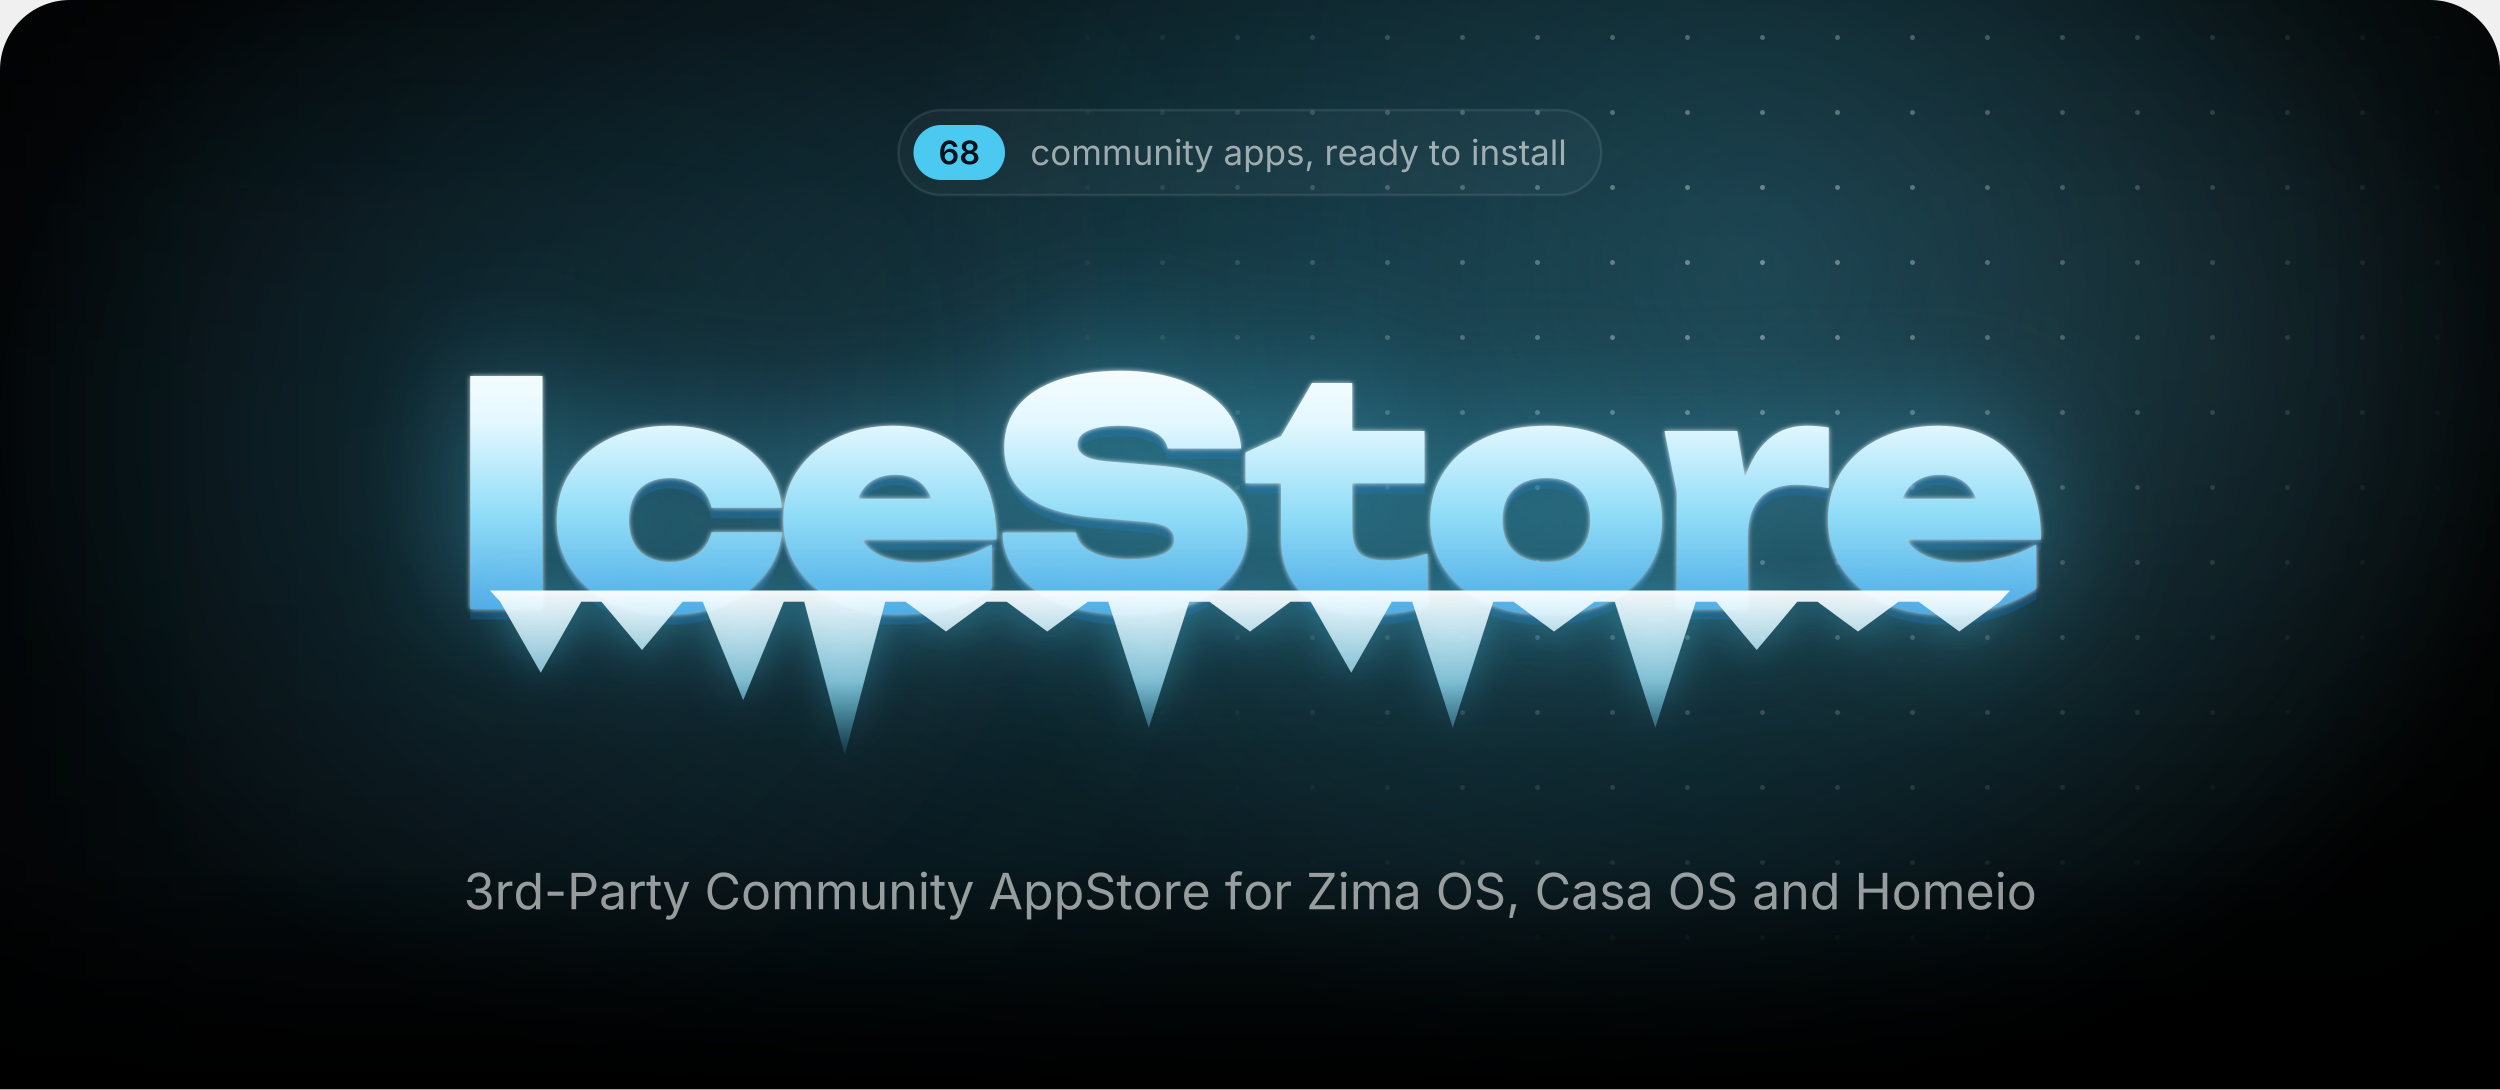
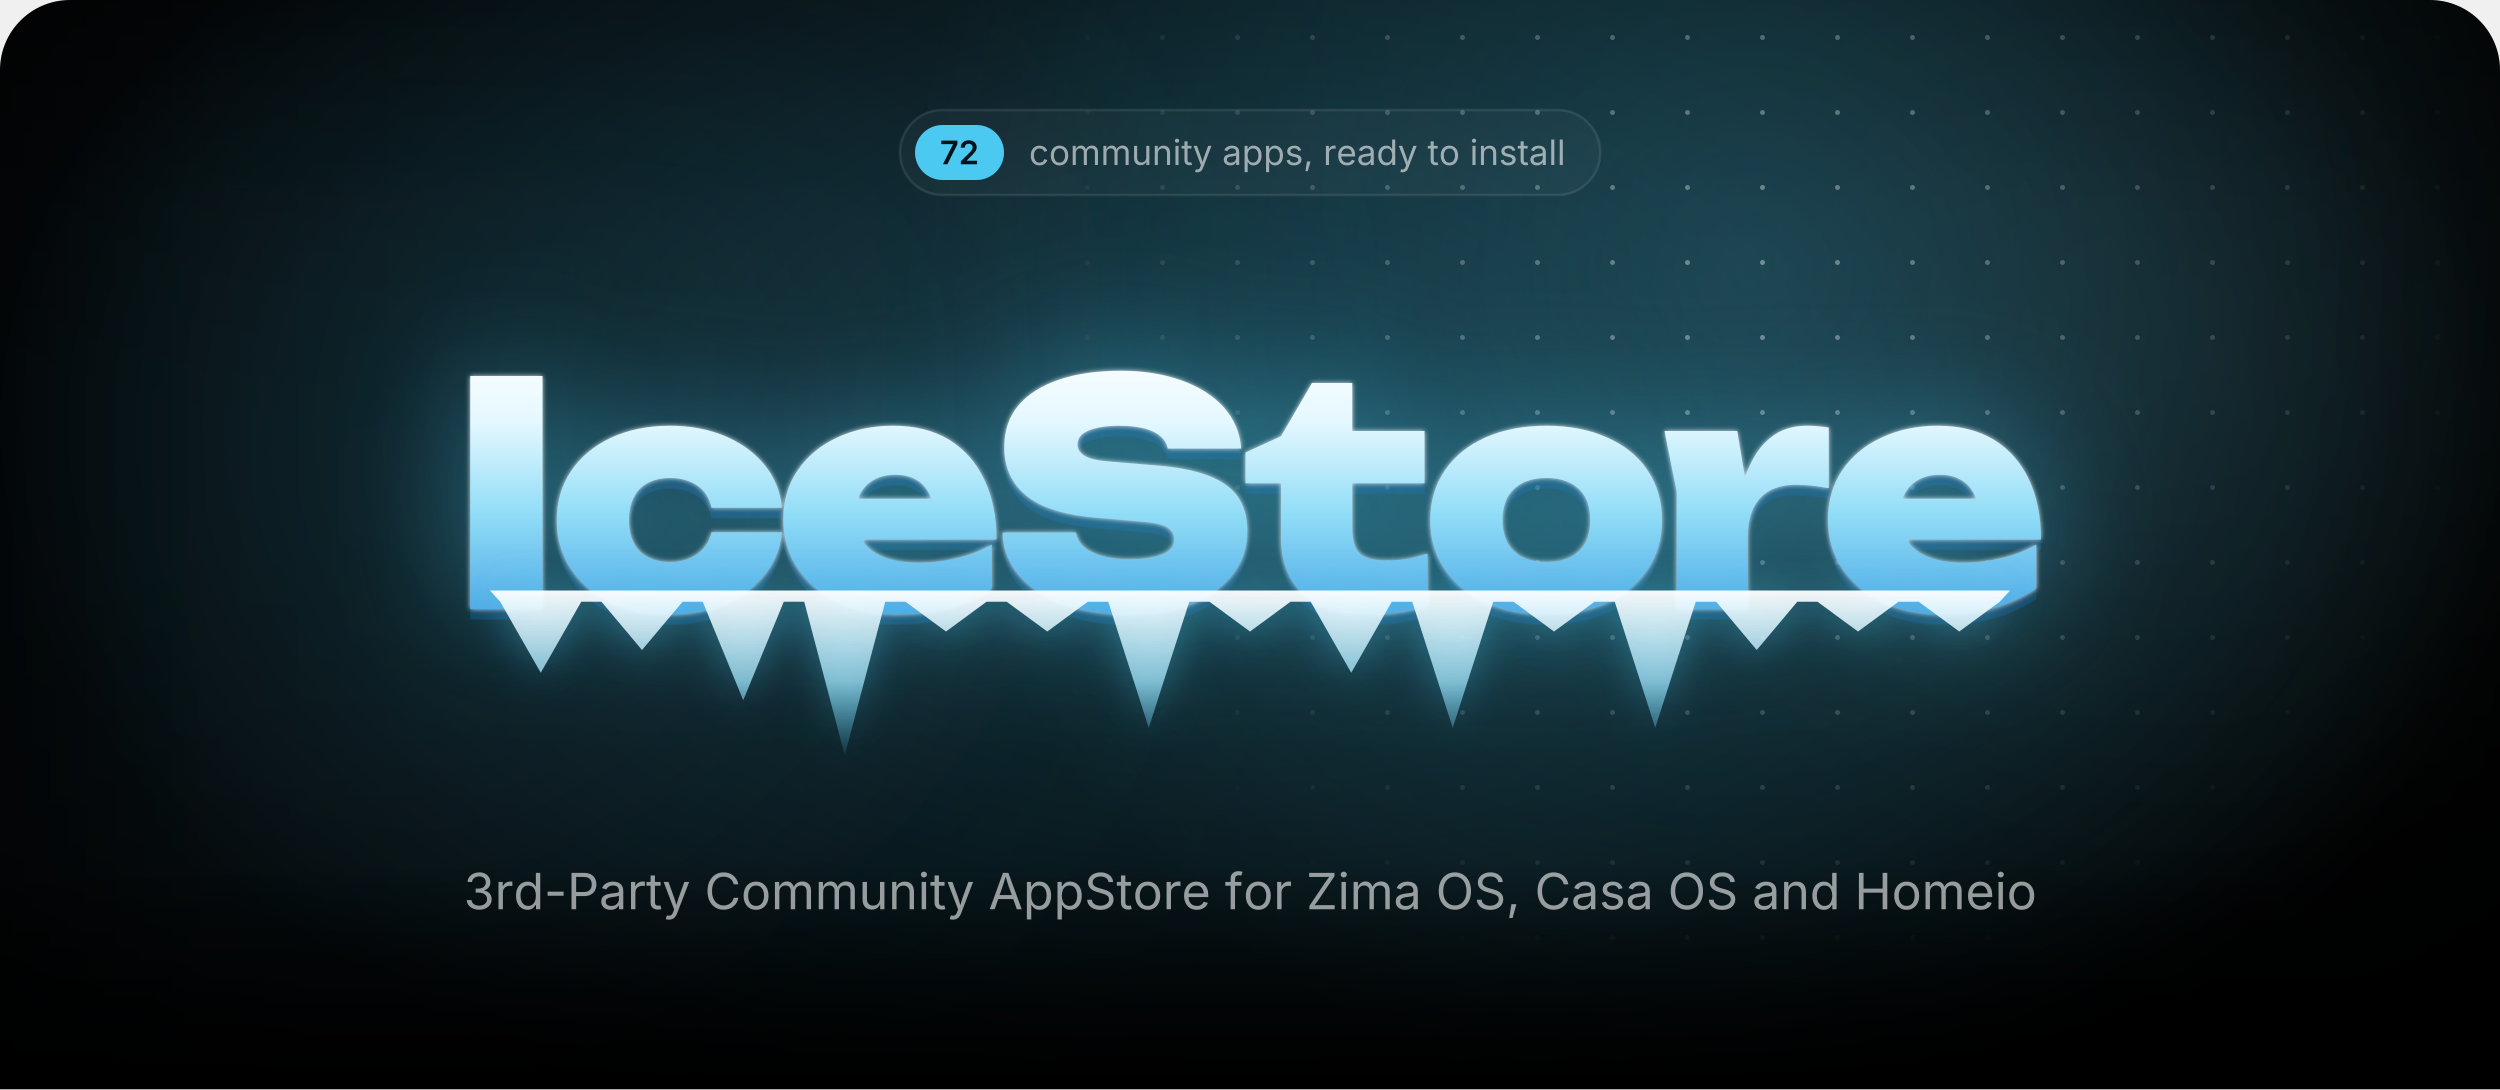
<svg xmlns="http://www.w3.org/2000/svg" width="1000" height="435.7" viewBox="0 0 1000 435.7">
  <style>.blob{transform-box:fill-box;transform-origin:center;animation:drift 22s ease-in-out infinite alternate}.blob+.blob{animation-duration:28s;animation-direction:alternate-reverse}@keyframes drift{to{transform:translate(180px,60px) scale(1.2)}}.spot{animation:spot 18s ease-in-out infinite alternate}@keyframes spot{to{transform:translate(-420px,40px)}}.gl{animation:gl 6s ease-in-out infinite}@keyframes gl{0%,35%{transform:translateX(0)}70%,100%{transform:translateX(1741px)}}.sp{transform-box:fill-box;transform-origin:center;opacity:0;animation:tw 3.2s ease-in-out infinite}@keyframes tw{0%,100%{opacity:0;transform:scale(.3) rotate(0)}50%{opacity:1;transform:scale(1) rotate(45deg)}}@media(prefers-reduced-motion:reduce){*{animation:none!important}}</style>
  <defs>
-     <path id="semi.1349" d="M671 -20Q565 -20 464 16Q362 53 280 136Q199 220 151 358Q103 497 103 702Q103 894 144 1044Q184 1193 260 1297Q337 1401 445 1456Q553 1510 687 1510Q826 1510 934 1455Q1043 1400 1110 1305Q1177 1210 1193 1089H931Q910 1175 847 1227Q784 1279 687 1279Q583 1279 510 1218Q438 1157 400 1044Q363 930 363 772H374Q410 837 466 883Q523 929 594 954Q666 978 745 978Q876 978 980 916Q1085 853 1146 744Q1207 634 1207 492Q1207 346 1140 230Q1073 114 952 47Q832 -20 671 -20ZM670 197Q749 197 812 236Q875 274 912 340Q948 406 948 487Q948 567 912 632Q877 697 815 735Q753 773 673 773Q614 773 563 750Q512 728 474 688Q435 648 414 596Q393 544 393 486Q393 408 429 342Q465 276 528 236Q591 197 670 197Z" />
-     <path id="semi.1351" d="M655 -20Q494 -20 369 34Q244 89 174 184Q103 278 103 399Q103 492 144 571Q185 650 256 703Q326 756 414 771V780Q299 806 228 898Q157 991 157 1111Q157 1226 222 1316Q286 1406 398 1458Q511 1510 655 1510Q798 1510 910 1458Q1023 1406 1088 1316Q1153 1226 1153 1111Q1153 991 1082 898Q1010 806 897 780V771Q984 756 1054 703Q1125 650 1166 571Q1208 492 1208 399Q1208 278 1137 184Q1066 89 941 34Q816 -20 655 -20ZM655 186Q739 186 801 215Q863 244 898 296Q932 349 932 418Q932 490 896 544Q860 599 798 631Q735 663 655 663Q575 663 512 632Q449 600 413 545Q377 490 377 418Q377 349 411 297Q445 245 508 216Q571 186 655 186ZM655 865Q724 865 777 893Q830 921 861 970Q892 1020 892 1085Q892 1150 862 1198Q832 1246 778 1273Q725 1300 655 1300Q584 1300 530 1273Q477 1246 448 1198Q418 1150 418 1085Q418 1020 448 970Q478 921 532 893Q586 865 655 865Z" />
+     <path id="semi.1350" d="M185 0 819 1256V1266H83V1490H1097V1260L463 0Z" />
+     <path id="semi.1343" d="M134 0V192L651 701Q724 776 774 834Q823 892 848 946Q874 1001 874 1065Q874 1135 842 1186Q809 1237 754 1264Q698 1292 627 1292Q552 1292 496 1262Q441 1232 411 1176Q381 1121 381 1044H126Q126 1185 190 1290Q255 1395 368 1452Q482 1510 630 1510Q779 1510 892 1454Q1005 1398 1068 1300Q1131 1203 1131 1078Q1131 995 1100 916Q1069 837 989 738Q909 638 763 498L504 234V223H1153V0Z" />
    <path id="regular.586" d="M613 -24Q461 -24 346 48Q232 120 168 250Q104 380 104 552Q104 727 168 858Q232 988 346 1060Q461 1132 613 1132Q694 1132 766 1111Q838 1090 898 1050Q957 1011 1000 954Q1043 896 1066 823L893 774Q881 817 856 853Q831 889 796 916Q760 942 714 956Q668 971 613 971Q501 971 429 912Q357 854 322 759Q287 664 287 552Q287 442 322 348Q357 253 429 195Q501 137 613 137Q669 137 716 152Q763 167 800 194Q836 222 861 260Q886 298 898 343L1070 294Q1048 219 1004 160Q961 102 901 60Q841 19 768 -2Q695 -24 613 -24Z" />
    <path id="regular.790" d="M613 -24Q461 -24 346 48Q232 120 168 250Q104 380 104 552Q104 727 168 858Q232 988 346 1060Q461 1132 613 1132Q766 1132 881 1060Q996 988 1060 858Q1124 727 1124 552Q1124 380 1060 250Q996 120 881 48Q766 -24 613 -24ZM613 137Q726 137 799 195Q872 253 907 348Q942 442 942 552Q942 663 907 758Q872 854 799 912Q726 971 613 971Q501 971 429 912Q357 854 322 759Q287 664 287 552Q287 442 322 348Q357 253 429 195Q501 137 613 137Z" />
    <path id="regular.766" d="M158 0V1118H333L334 868H320Q343 959 392 1018Q442 1078 508 1108Q575 1138 647 1138Q769 1138 844 1063Q920 988 942 866H918Q938 950 991 1011Q1044 1072 1120 1105Q1195 1138 1284 1138Q1381 1138 1461 1096Q1541 1054 1588 969Q1636 884 1636 754V0H1456V749Q1456 870 1388 922Q1320 974 1230 974Q1155 974 1100 942Q1046 911 1016 856Q987 801 987 730V0H807V767Q807 860 745 917Q683 974 588 974Q523 974 466 944Q408 913 373 853Q338 793 338 704V0Z" />
    <path id="regular.915" d="M537 -14Q424 -14 338 32Q253 79 206 173Q158 267 158 408V1118H338V423Q338 294 406 221Q474 148 591 148Q671 148 734 183Q798 218 835 286Q872 353 872 448V1118H1053V0H879V271H903Q851 114 756 50Q660 -14 537 -14Z" />
    <path id="regular.773" d="M338 670V0H158V1118H331L332 847H307Q358 1002 452 1067Q547 1132 674 1132Q787 1132 872 1086Q957 1039 1004 946Q1052 852 1052 710V0H872V695Q872 824 804 897Q737 970 620 970Q540 970 476 935Q412 900 375 833Q338 766 338 670Z" />
    <path id="regular.689" d="M158 0V1118H338V0ZM249 1301Q198 1301 161 1336Q124 1371 124 1420Q124 1470 161 1504Q198 1539 249 1539Q301 1539 338 1504Q375 1470 375 1420Q375 1371 338 1336Q301 1301 249 1301Z" />
    <path id="regular.889" d="M598 1118V964H20V1118ZM188 1384H368V290Q368 215 398 180Q429 146 500 146Q517 146 544 150Q570 154 592 158L629 6Q601 -4 566 -9Q530 -14 495 -14Q350 -14 269 62Q188 139 188 276Z" />
    <path id="regular.998" d="M140 -405 186 -249 205 -254Q260 -268 305 -262Q350 -255 386 -217Q422 -179 449 -99L481 -6L54 1118H251L489 455Q527 351 553 249Q579 147 608 51H542Q571 147 598 250Q624 352 661 455L901 1118H1097L606 -167Q572 -256 524 -314Q477 -371 414 -398Q351 -426 272 -426Q224 -426 189 -419Q154 -412 140 -405Z" />
    <path id="regular.507" d="M471 -26Q365 -26 278 14Q192 54 141 131Q90 208 90 318Q90 414 128 474Q166 534 230 568Q293 603 370 620Q447 637 525 647Q625 660 688 667Q751 674 782 691Q812 708 812 749V755Q812 825 786 874Q760 922 708 948Q656 974 578 974Q498 974 441 949Q384 924 348 886Q313 849 295 810L122 867Q165 969 238 1026Q311 1084 399 1108Q487 1132 573 1132Q629 1132 700 1118Q772 1105 838 1065Q905 1025 948 946Q992 868 992 737V0H815V152H803Q784 113 742 72Q700 30 633 2Q566 -26 471 -26ZM502 133Q602 133 671 172Q740 211 776 274Q812 336 812 404V559Q801 546 764 536Q727 525 680 517Q632 509 588 504Q543 498 517 495Q452 487 396 468Q339 448 305 410Q271 373 271 309Q271 251 301 212Q331 173 383 153Q435 133 502 133Z" />
    <path id="regular.843" d="M158 -418V1118H332V939H352Q371 969 405 1014Q439 1060 503 1096Q567 1132 676 1132Q816 1132 922 1062Q1029 992 1090 862Q1150 733 1150 556Q1150 378 1090 248Q1030 118 924 47Q817 -24 677 -24Q571 -24 506 12Q441 49 406 96Q371 142 352 173H338V-418ZM650 137Q755 137 826 194Q896 250 932 346Q967 441 967 558Q967 674 932 768Q897 861 826 916Q756 971 650 971Q547 971 477 919Q407 867 372 774Q336 682 336 558Q336 434 372 339Q408 244 478 190Q549 137 650 137Z" />
    <path id="regular.871" d="M538 -24Q423 -24 334 10Q244 43 186 109Q128 175 108 271L279 312Q303 220 370 177Q436 134 536 134Q653 134 722 184Q792 234 792 303Q792 361 752 400Q711 438 628 457L442 501Q290 537 216 612Q142 688 142 806Q142 902 196 976Q250 1049 344 1090Q437 1132 556 1132Q671 1132 752 1098Q832 1063 882 1002Q933 942 958 863L795 821Q772 881 718 930Q665 979 557 979Q457 979 390 933Q324 887 324 817Q324 755 369 718Q414 680 512 657L681 617Q833 581 906 506Q979 430 979 315Q979 217 924 140Q868 64 768 20Q669 -24 538 -24Z" />
    <path id="regular.1501" d="M128 -359 216 208H422L266 -359Z" />
    <path id="regular.852" d="M158 0V1118H332V946H344Q375 1031 454 1082Q534 1134 634 1134Q654 1134 682 1133Q709 1132 725 1131V950Q717 952 685 956Q653 960 617 960Q537 960 474 926Q410 893 374 834Q338 776 338 700V0Z" />
    <path id="regular.614" d="M628 -24Q466 -24 348 48Q231 120 168 249Q104 378 104 550Q104 722 166 853Q228 984 342 1058Q455 1132 607 1132Q696 1132 782 1102Q869 1073 940 1008Q1010 942 1052 835Q1094 728 1094 573V498H226V650H997L913 594Q913 704 878 790Q844 875 776 924Q708 972 607 972Q506 972 434 922Q362 873 324 794Q286 714 286 623V522Q286 398 329 312Q372 225 450 180Q527 136 629 136Q695 136 749 155Q803 174 842 212Q881 251 902 308L1076 260Q1050 176 988 112Q926 48 834 12Q743 -24 628 -24Z" />
    <path id="regular.597" d="M577 -24Q438 -24 331 47Q224 118 164 248Q104 378 104 556Q104 733 164 862Q225 992 332 1062Q439 1132 578 1132Q687 1132 751 1096Q815 1060 850 1014Q884 969 902 939H916V1490H1096V0H922V173H902Q884 142 848 96Q813 49 748 12Q684 -24 577 -24ZM604 137Q706 137 776 190Q846 244 882 339Q918 434 918 558Q918 682 882 774Q847 867 777 919Q707 971 604 971Q498 971 428 916Q357 861 322 768Q287 674 287 558Q287 441 322 346Q358 250 429 194Q500 137 604 137Z" />
    <path id="regular.736" d="M338 1490V0H158V1490Z" />
    <path id="regular.1345" d="M635 -20Q489 -20 376 30Q263 80 196 169Q130 258 125 376H317Q323 305 366 254Q408 202 478 174Q547 147 632 147Q726 147 798 180Q871 212 913 271Q955 330 955 407Q955 488 914 550Q874 611 797 646Q720 681 609 681H488V846H609Q696 846 762 878Q829 909 866 966Q903 1023 903 1100Q903 1174 870 1229Q838 1284 778 1314Q718 1345 637 1345Q561 1345 494 1318Q428 1290 386 1239Q343 1188 340 1115H157Q161 1232 227 1321Q293 1410 402 1460Q510 1510 641 1510Q780 1510 880 1454Q981 1398 1035 1307Q1089 1216 1089 1110Q1089 984 1022 896Q956 808 842 774V762Q937 747 1004 698Q1072 649 1108 574Q1143 499 1143 405Q1143 283 1077 187Q1011 91 896 36Q781 -20 635 -20Z" />
    <path id="regular.1459" d="M798 719V553H144V719Z" />
    <path id="regular.375" d="M180 0V1490H690Q864 1490 976 1426Q1089 1363 1144 1256Q1198 1149 1198 1016Q1198 883 1144 775Q1089 667 977 603Q865 539 691 539H330V706H682Q800 706 872 746Q944 787 976 858Q1009 928 1009 1016Q1009 1104 976 1174Q944 1243 872 1283Q799 1323 680 1323H370V0Z" />
    <path id="regular.73" d="M783 -20Q592 -20 442 72Q293 165 208 336Q122 508 122 744Q122 981 208 1152Q293 1324 442 1417Q592 1510 783 1510Q896 1510 996 1477Q1097 1444 1177 1380Q1257 1317 1310 1226Q1364 1136 1384 1021H1194Q1178 1098 1140 1156Q1101 1214 1046 1254Q990 1294 923 1314Q856 1334 783 1334Q649 1334 541 1266Q433 1198 370 1066Q307 935 307 744Q307 554 370 422Q434 291 542 224Q650 156 783 156Q856 156 923 176Q990 197 1046 236Q1101 276 1140 334Q1178 393 1194 469H1384Q1365 355 1312 265Q1258 175 1178 111Q1098 47 998 14Q897 -20 783 -20Z" />
    <path id="regular.2" d="M52 0 593 1490H813L1361 0H1161L845 884Q816 966 778 1088Q739 1211 684 1401H720Q666 1209 626 1084Q587 960 561 884L254 0ZM324 416V582H1089V416Z" />
    <path id="regular.397" d="M657 -26Q496 -26 378 26Q259 78 192 172Q125 265 116 390H311Q319 306 368 252Q417 197 494 170Q570 144 657 144Q758 144 838 177Q919 210 966 270Q1013 330 1013 409Q1013 481 972 526Q932 571 865 600Q798 629 718 651L538 702Q358 753 258 848Q158 943 158 1091Q158 1217 226 1312Q294 1406 410 1458Q526 1510 670 1510Q817 1510 930 1458Q1043 1406 1108 1316Q1174 1227 1178 1114H992Q979 1223 888 1282Q797 1342 664 1342Q568 1342 496 1310Q423 1279 383 1224Q343 1170 343 1100Q343 1022 392 974Q440 927 506 900Q573 874 627 859L776 818Q836 802 908 774Q981 746 1047 700Q1113 653 1156 582Q1198 510 1198 406Q1198 284 1134 186Q1071 88 950 31Q829 -26 657 -26Z" />
    <path id="regular.647" d="M678 1118V964H20V1118ZM240 0V1267Q240 1364 286 1429Q331 1494 404 1527Q477 1560 558 1560Q622 1560 664 1550Q706 1539 726 1530L676 1376Q662 1381 640 1387Q617 1393 579 1393Q496 1393 458 1350Q420 1308 420 1227V0Z" />
    <path id="regular.496" d="M130 0V134L796 1125Q841 1192 892 1260Q943 1327 994 1393L1015 1331Q923 1325 830 1324Q737 1322 645 1322H122V1490H1158V1354L502 379Q454 308 400 237Q347 166 294 97L273 159Q365 165 456 166Q548 168 640 168H1166V0Z" />
    <path id="regular.321" d="M784 -20Q593 -20 444 72Q294 165 208 336Q122 508 122 744Q122 981 208 1152Q294 1324 444 1417Q593 1510 784 1510Q975 1510 1124 1417Q1273 1324 1358 1152Q1444 981 1444 744Q1444 508 1358 336Q1273 165 1124 72Q975 -20 784 -20ZM784 156Q917 156 1024 224Q1132 291 1196 422Q1259 554 1259 744Q1259 936 1196 1068Q1132 1199 1024 1266Q917 1334 784 1334Q650 1334 542 1266Q434 1198 370 1066Q307 935 307 744Q307 554 370 423Q434 292 542 224Q650 156 784 156Z" />
    <path id="regular.161" d="M180 0V1490H370V846H1152V1490H1342V0H1152V678H370V0Z" />
    <radialGradient id="glow">
      <stop stop-color="#4cc9f0" stop-opacity=".28" />
      <stop offset="1" stop-color="#4cc9f0" stop-opacity="0" />
    </radialGradient>
    <radialGradient id="cur">
      <stop stop-color="#4cc9f0" stop-opacity=".2" />
      <stop offset=".65" stop-color="#4cc9f0" stop-opacity="0" />
    </radialGradient>
    <radialGradient id="spot">
      <stop stop-color="#fff" />
      <stop offset="1" stop-color="#000" />
    </radialGradient>
    <pattern id="dots" width="30" height="30" patternUnits="userSpaceOnUse">
      <circle cx="15" cy="15" r="1" fill="#fff" fill-opacity=".4" />
    </pattern>
    <mask id="dm">
      <circle class="spot" cx="700" cy="110" r="300" fill="url(#spot)" />
    </mask>
    <linearGradient id="fade" x2="0" y2="1">
      <stop offset="0.793" stop-color="#fff" />
      <stop offset="1" stop-color="#000" />
    </linearGradient>
    <mask id="bf">
      <rect width="1000" height="435.7" fill="url(#fade)" />
    </mask>
    <filter id="blur" filterUnits="userSpaceOnUse" x="-500" y="-500" width="2000" height="1500">
      <feGaussianBlur stdDeviation="90" />
    </filter>
    <linearGradient id="ice" gradientUnits="userSpaceOnUse" x1="0" y1="138" x2="0" y2="256">
      <stop stop-color="#fff" />
      <stop offset=".26" stop-color="#e4f8ff" />
      <stop offset=".58" stop-color="#8fdcf7" />
      <stop offset="1" stop-color="#3d9be0" />
    </linearGradient>
    <linearGradient id="ig" x2="0" y2="1">
      <stop stop-color="#fff" stop-opacity=".95" />
      <stop offset=".55" stop-color="#9fe3fa" stop-opacity=".75" />
      <stop offset="1" stop-color="#4cc9f0" stop-opacity=".1" />
    </linearGradient>
    <linearGradient id="gl">
      <stop stop-color="#fff" stop-opacity="0" />
      <stop offset=".5" stop-color="#fff" stop-opacity=".95" />
      <stop offset="1" stop-color="#fff" stop-opacity="0" />
    </linearGradient>
    <clipPath id="wc">
      <path d="M188.1 150.4H217V243.6H188.1ZM312.8 212.9Q311.8 222.7 305.7 230.1Q299.7 237.5 289.9 241.6Q280.1 245.7 268 245.7Q254.7 245.7 244.4 241Q234.2 236.3 228.5 227.7Q222.7 219.1 222.7 208.1Q222.7 196.8 228.5 188.3Q234.2 179.9 244.4 175.1Q254.7 170.3 268 170.3Q280.1 170.3 289.9 174.4Q299.7 178.5 305.7 185.8Q311.8 193.2 312.8 203.1H284.6Q283.4 197.3 278.9 194.2Q274.4 191.2 268 191.2Q263 191.2 259.3 193.1Q255.5 195 253.6 198.8Q251.6 202.6 251.6 208.1Q251.6 213.5 253.6 217.3Q255.5 221 259.3 222.9Q263 224.8 268 224.8Q274.4 224.8 278.9 221.6Q283.4 218.3 284.6 212.9ZM359 245.7Q345.9 245.7 335.6 241Q325.2 236.3 319.3 227.7Q313.3 219.1 313.3 207.7Q313.3 196.5 319.1 188.1Q324.9 179.6 334.9 175Q344.9 170.3 357.3 170.3Q370.3 170.3 379.5 175.8Q388.7 181.4 393.6 191.6Q398.6 201.9 398.6 215.8H336.6V199.5H382.2L373.8 205.1Q373.3 200.2 371.3 196.8Q369.4 193.4 366.1 191.7Q362.8 189.9 358.3 189.9Q353.2 189.9 349.6 191.9Q346 193.9 344.1 197.5Q342.1 201 342.1 205.5Q342.1 211.8 344.9 216.2Q347.7 220.5 353.4 222.8Q359.2 225.1 367.6 225.1Q375.3 225.1 382.9 223.2Q390.5 221.4 396.7 217.8V235.4Q389.1 240.4 379.7 243.1Q370.3 245.7 359 245.7ZM401 213H430.4Q430.9 216.3 433.5 218.7Q436.2 221.1 440.8 222.4Q445.4 223.7 451.6 223.7Q460.2 223.7 465 221.7Q469.7 219.8 469.7 215.7Q469.7 212.8 467 211Q464.3 209.2 456.2 208.6L439.8 207.2Q419.7 205.7 410.7 198.4Q401.7 191.2 401.7 178.9Q401.7 168.8 407.5 162Q413.3 155.3 423.8 151.8Q434.2 148.3 448.4 148.3Q462 148.3 472.7 152.2Q483.3 156 489.6 163Q495.8 170.1 496.5 179.4H467.1Q466.6 176.6 464.3 174.6Q462 172.5 457.8 171.4Q453.6 170.3 447.8 170.3Q440.1 170.3 435.5 172.2Q431 174 431 177.8Q431 180.5 433.7 182.2Q436.3 184 443.5 184.6L461.5 186.1Q475 187.1 483.2 190.2Q491.5 193.4 495.2 198.8Q498.9 204.2 498.9 212.4Q498.9 222.4 493 229.9Q487 237.4 476.3 241.6Q465.5 245.7 451.1 245.7Q436.3 245.7 425.1 241.6Q414 237.5 407.6 230.1Q401.3 222.7 401 213ZM498.2 193.3V181L512.4 174.5L524.8 153.2H540.9V172.4H569.8V193.3H540.9V211.1Q540.9 218.3 543.7 221.2Q546.5 224.2 554.7 224.2Q559.8 224.2 563.8 223.4Q567.8 222.6 571 221.4V242.4Q567 243.6 560.9 244.7Q554.9 245.7 548.1 245.7Q536 245.7 528.1 242Q520.2 238.3 516.3 231.3Q512.4 224.4 512.4 214.9V193.3ZM618.5 245.7Q604.7 245.7 594.2 241Q583.8 236.3 578 227.8Q572.1 219.3 572.1 208.1Q572.1 196.6 578 188.1Q583.8 179.6 594.2 175Q604.7 170.3 618.6 170.3Q632.4 170.3 642.8 175Q653.3 179.6 659 188.1Q664.8 196.6 664.8 208.1Q664.8 219.3 659 227.8Q653.3 236.3 642.8 241Q632.4 245.7 618.5 245.7ZM618.6 224.8Q624.2 224.8 628.1 222.9Q632 220.9 634.1 217.1Q636.1 213.3 636.1 208.1Q636.1 202.7 634.1 198.9Q632 195.2 628.1 193.2Q624.2 191.2 618.6 191.2Q613 191.2 609 193.2Q605.1 195.2 603 198.9Q601 202.7 601 208Q601 213.3 603 217.1Q605.1 220.9 609 222.9Q613 224.8 618.6 224.8ZM665.8 172.4H694.9L699.1 197.6V243.6H670.7V196.8ZM731.5 171V195.3Q727.6 194.5 724.3 194.2Q721 193.9 718.2 193.9Q713.1 193.9 708.8 195.8Q704.4 197.8 701.8 202.4Q699.1 207.1 699.1 215.3L693.9 208.8Q695 201.1 696.9 194.2Q698.9 187.3 702.2 181.9Q705.6 176.5 710.6 173.4Q715.6 170.3 723 170.3Q725 170.3 727.1 170.5Q729.2 170.7 731.5 171ZM776.9 245.7Q763.7 245.7 753.4 241Q743.1 236.3 737.1 227.7Q731.2 219.1 731.2 207.7Q731.2 196.5 736.9 188.1Q742.7 179.6 752.7 175Q762.7 170.3 775.1 170.3Q788.2 170.3 797.4 175.8Q806.6 181.4 811.5 191.6Q816.4 201.9 816.4 215.8H754.4V199.5H800L791.7 205.1Q791.2 200.2 789.2 196.8Q787.2 193.4 783.9 191.7Q780.6 189.9 776.1 189.9Q771 189.9 767.4 191.9Q763.8 193.9 761.9 197.5Q760 201 760 205.5Q760 211.8 762.8 216.2Q765.6 220.5 771.3 222.8Q777 225.1 785.5 225.1Q793.2 225.1 800.7 223.2Q808.3 221.4 814.5 217.8V235.4Q807 240.4 797.6 243.1Q788.2 245.7 776.9 245.7Z" />
    </clipPath>
    <filter id="frost" x="-20%" y="-60%" width="140%" height="220%" color-interpolation-filters="sRGB">
      <feGaussianBlur in="SourceAlpha" stdDeviation="1" result="a" />
      <feFlood flood-color="#fff" flood-opacity=".85" />
      <feComposite in2="a" operator="in" result="s1" />
      <feGaussianBlur in="SourceAlpha" stdDeviation="25.2" result="b" />
      <feFlood flood-color="#4cc9f0" flood-opacity=".5" />
      <feComposite in2="b" operator="in" result="s2" />
      <feOffset in="SourceAlpha" dy="4.2" result="c" />
      <feFlood flood-color="#125696" flood-opacity=".4" />
      <feComposite in2="c" operator="in" result="s3" />
      <feMerge>
        <feMergeNode in="s3" />
        <feMergeNode in="s2" />
        <feMergeNode in="s1" />
        <feMergeNode in="SourceGraphic" />
      </feMerge>
    </filter>
    <filter id="drip" x="-10%" y="-60%" width="120%" height="220%">
      <feGaussianBlur in="SourceAlpha" stdDeviation="8.4" result="b" />
      <feFlood flood-color="#4cc9f0" flood-opacity=".45" />
      <feComposite in2="b" operator="in" />
      <feMerge>
        <feMergeNode />
        <feMergeNode in="SourceGraphic" />
      </feMerge>
    </filter>
    <clipPath id="pg">
      <path d="M0,28 A28,28 0 0 1 28,0 H972 A28,28 0 0 1 1000,28 V435.7 A0,0 0 0 1 1000,435.7 H0 A0,0 0 0 1 0,435.7 Z" />
    </clipPath>
  </defs>
  <g clip-path="url(#pg)">
    <rect x="0" y="0" width="1000" height="435.7" rx="0" fill="#000" />
    <g mask="url(#bf)">
      <ellipse cx="500" cy="170" rx="500" ry="310" fill="url(#glow)" />
      <circle class="blob" cx="140" cy="140" r="260" fill="#4cc9f0" fill-opacity=".1" filter="url(#blur)" />
      <circle class="blob" cx="900" cy="40" r="220" fill="#a5e8ff" fill-opacity=".08" filter="url(#blur)" />
      <circle class="spot" cx="700" cy="110" r="520" fill="url(#cur)" />
      <rect width="1000" height="435.7" fill="url(#dots)" mask="url(#dm)" />
    </g>
-     <rect x="359.4" y="44" width="281.1" height="34" rx="17" fill="rgba(255,255,255,.035)" stroke="rgba(255,255,255,.09)" />
-     <rect x="365.4" y="50" width="36.6" height="22" rx="11" fill="#4cc9f0" />
-     <g fill="#031219" transform="translate(375.4,65.7) scale(0.00635,-0.00635)">
-       <use href="#semi.1349" x="0" />
-       <use href="#semi.1351" x="1310" />
-     </g>
-     <g fill="rgba(255,255,255,.58)" transform="translate(412.1,66) scale(0.00684,-0.00684)">
+     <rect x="360" y="44" width="280.1" height="34" rx="17" fill="rgba(255,255,255,.035)" stroke="rgba(255,255,255,.09)" />
+     <rect x="366" y="50" width="35.6" height="22" rx="11" fill="#4cc9f0" />
+     <g fill="#031219" transform="translate(376,65.7) scale(0.00635,-0.00635)">
+       <use href="#semi.1350" x="0" />
+       <use href="#semi.1343" x="1180" />
+     </g>
+     <g fill="rgba(255,255,255,.58)" transform="translate(411.6,66) scale(0.00684,-0.00684)">
      <use href="#regular.586" x="0" />
      <use href="#regular.790" x="1170" />
      <use href="#regular.766" x="2398" />
      <use href="#regular.766" x="4192" />
      <use href="#regular.915" x="5986" />
      <use href="#regular.773" x="7197" />
      <use href="#regular.689" x="8407" />
      <use href="#regular.889" x="8903" />
      <use href="#regular.998" x="9573" />
      <use href="#regular.507" x="11300" />
      <use href="#regular.843" x="12450" />
      <use href="#regular.843" x="13704" />
      <use href="#regular.871" x="14958" />
      <use href="#regular.1501" x="16039" />
      <use href="#regular.852" x="17205" />
      <use href="#regular.614" x="17976" />
      <use href="#regular.507" x="19170" />
      <use href="#regular.597" x="20320" />
      <use href="#regular.998" x="21574" />
      <use href="#regular.889" x="23301" />
      <use href="#regular.790" x="23971" />
      <use href="#regular.689" x="25775" />
      <use href="#regular.773" x="26271" />
      <use href="#regular.871" x="27481" />
      <use href="#regular.889" x="28562" />
      <use href="#regular.507" x="29232" />
      <use href="#regular.736" x="30382" />
      <use href="#regular.736" x="30878" />
    </g>
    <g filter="url(#frost)">
      <path fill="url(#ice)" d="M188.1 150.4H217V243.6H188.1ZM312.8 212.9Q311.8 222.7 305.7 230.1Q299.7 237.5 289.9 241.6Q280.1 245.7 268 245.7Q254.7 245.7 244.4 241Q234.2 236.3 228.5 227.7Q222.7 219.1 222.7 208.1Q222.7 196.8 228.5 188.3Q234.2 179.9 244.4 175.1Q254.7 170.3 268 170.3Q280.1 170.3 289.9 174.4Q299.7 178.5 305.7 185.8Q311.8 193.2 312.8 203.1H284.6Q283.4 197.3 278.9 194.2Q274.4 191.2 268 191.2Q263 191.2 259.3 193.1Q255.5 195 253.6 198.8Q251.6 202.6 251.6 208.1Q251.6 213.5 253.6 217.3Q255.5 221 259.3 222.9Q263 224.8 268 224.8Q274.4 224.8 278.9 221.6Q283.4 218.3 284.6 212.9ZM359 245.7Q345.9 245.7 335.6 241Q325.2 236.3 319.3 227.7Q313.3 219.1 313.3 207.7Q313.3 196.5 319.1 188.1Q324.9 179.6 334.9 175Q344.9 170.3 357.3 170.3Q370.3 170.3 379.5 175.8Q388.7 181.4 393.6 191.6Q398.6 201.9 398.6 215.8H336.6V199.5H382.2L373.8 205.1Q373.3 200.2 371.3 196.8Q369.4 193.4 366.1 191.7Q362.8 189.9 358.3 189.9Q353.2 189.9 349.6 191.9Q346 193.9 344.1 197.5Q342.1 201 342.1 205.5Q342.1 211.8 344.9 216.2Q347.7 220.5 353.4 222.8Q359.2 225.1 367.6 225.1Q375.3 225.1 382.9 223.2Q390.5 221.4 396.7 217.8V235.4Q389.1 240.4 379.7 243.1Q370.3 245.7 359 245.7ZM401 213H430.4Q430.9 216.3 433.5 218.7Q436.2 221.1 440.8 222.4Q445.4 223.7 451.6 223.7Q460.2 223.7 465 221.7Q469.7 219.8 469.7 215.7Q469.7 212.8 467 211Q464.3 209.2 456.2 208.6L439.8 207.2Q419.7 205.7 410.7 198.4Q401.7 191.2 401.7 178.9Q401.7 168.8 407.5 162Q413.3 155.3 423.8 151.8Q434.2 148.3 448.4 148.3Q462 148.3 472.7 152.2Q483.3 156 489.6 163Q495.8 170.1 496.5 179.4H467.1Q466.6 176.6 464.3 174.6Q462 172.5 457.8 171.4Q453.6 170.3 447.8 170.3Q440.1 170.3 435.5 172.2Q431 174 431 177.8Q431 180.5 433.7 182.2Q436.3 184 443.5 184.6L461.5 186.1Q475 187.1 483.2 190.2Q491.5 193.4 495.2 198.8Q498.9 204.2 498.9 212.4Q498.9 222.4 493 229.9Q487 237.4 476.3 241.6Q465.5 245.7 451.1 245.7Q436.3 245.7 425.1 241.6Q414 237.5 407.6 230.1Q401.3 222.7 401 213ZM498.2 193.3V181L512.4 174.5L524.8 153.2H540.9V172.4H569.8V193.3H540.9V211.1Q540.9 218.3 543.7 221.2Q546.5 224.2 554.7 224.2Q559.8 224.2 563.8 223.4Q567.8 222.6 571 221.4V242.4Q567 243.6 560.9 244.7Q554.9 245.7 548.1 245.7Q536 245.7 528.1 242Q520.2 238.3 516.3 231.3Q512.4 224.4 512.4 214.9V193.3ZM618.5 245.7Q604.7 245.7 594.2 241Q583.8 236.3 578 227.8Q572.1 219.3 572.1 208.1Q572.1 196.6 578 188.1Q583.8 179.6 594.2 175Q604.7 170.3 618.6 170.3Q632.4 170.3 642.8 175Q653.3 179.6 659 188.1Q664.8 196.6 664.8 208.1Q664.8 219.3 659 227.8Q653.3 236.3 642.8 241Q632.4 245.7 618.5 245.7ZM618.6 224.8Q624.2 224.8 628.1 222.9Q632 220.9 634.1 217.1Q636.1 213.3 636.1 208.1Q636.1 202.7 634.1 198.9Q632 195.2 628.1 193.2Q624.2 191.2 618.6 191.2Q613 191.2 609 193.2Q605.1 195.2 603 198.9Q601 202.7 601 208Q601 213.3 603 217.1Q605.1 220.9 609 222.9Q613 224.8 618.6 224.8ZM665.8 172.4H694.9L699.1 197.6V243.6H670.7V196.8ZM731.5 171V195.3Q727.6 194.5 724.3 194.2Q721 193.9 718.2 193.9Q713.1 193.9 708.8 195.8Q704.4 197.8 701.8 202.4Q699.1 207.1 699.1 215.3L693.9 208.8Q695 201.1 696.9 194.2Q698.9 187.3 702.2 181.9Q705.6 176.5 710.6 173.4Q715.6 170.3 723 170.3Q725 170.3 727.1 170.5Q729.2 170.7 731.5 171ZM776.9 245.7Q763.7 245.7 753.4 241Q743.1 236.3 737.1 227.7Q731.2 219.1 731.2 207.7Q731.2 196.5 736.9 188.1Q742.7 179.6 752.7 175Q762.7 170.3 775.1 170.3Q788.2 170.3 797.4 175.8Q806.6 181.4 811.5 191.6Q816.4 201.9 816.4 215.8H754.4V199.5H800L791.7 205.1Q791.2 200.2 789.2 196.8Q787.2 193.4 783.9 191.7Q780.6 189.9 776.1 189.9Q771 189.9 767.4 191.9Q763.8 193.9 761.9 197.5Q760 201 760 205.5Q760 211.8 762.8 216.2Q765.6 220.5 771.3 222.8Q777 225.1 785.5 225.1Q793.2 225.1 800.7 223.2Q808.3 221.4 814.5 217.8V235.4Q807 240.4 797.6 243.1Q788.2 245.7 776.9 245.7Z" />
    </g>
    <g clip-path="url(#wc)">
      <g class="gl">
        <g transform="translate(52.8,0) skewX(-15)">
          <rect x="-518.9" y="118" width="399.4" height="158" rx="0" fill="url(#gl)" />
        </g>
      </g>
    </g>
    <polygon points="196,236.2 200.1,240.7 216.3,269.1 232.5,240.7 240.6,240.7 256.8,260 273,240.7 281.1,240.7 297.3,280.1 313.5,240.7 321.7,240.7 337.9,302.1 354.1,240.7 362.2,240.7 378.4,252.6 394.6,240.7 402.7,240.7 418.9,252.6 435.1,240.7 443.3,240.7 459.5,291.1 475.7,240.7 483.8,240.7 500,252.6 516.2,240.7 524.3,240.7 540.5,269.1 556.7,240.7 564.9,240.7 581.1,291.1 597.3,240.7 605.4,240.7 621.6,252.6 637.8,240.7 645.9,240.7 662.1,291.1 678.3,240.7 686.5,240.7 702.7,260 718.9,240.7 727,240.7 743.2,252.6 759.4,240.7 767.5,240.7 783.7,252.6 799.9,240.7 804,236.2" fill="url(#ig)" filter="url(#drip)" />
    <polygon class="sp" style="animation-delay:0s" fill="#fff" points="171.4,123.8 173.3,132.5 181.9,134.4 173.3,136.3 171.4,145 169.5,136.3 160.8,134.4 169.5,132.5" />
    <polygon class="sp" style="animation-delay:0.9s" fill="#fff" points="337.8,114.4 339.7,123.1 348.3,125 339.7,126.9 337.8,135.5 335.9,126.9 327.2,125 335.9,123.1" />
    <polygon class="sp" style="animation-delay:1.7s" fill="#fff" points="491.4,109.7 493.3,118.3 501.9,120.2 493.3,122.1 491.4,130.8 489.5,122.1 480.8,120.2 489.5,118.3" />
    <polygon class="sp" style="animation-delay:0.4s" fill="#fff" points="651.4,119.1 653.3,127.8 661.9,129.7 653.3,131.6 651.4,140.2 649.5,131.6 640.8,129.7 649.5,127.8" />
    <polygon class="sp" style="animation-delay:2.2s" fill="#fff" points="824.2,126.2 826.1,134.9 834.7,136.8 826.1,138.7 824.2,147.3 822.3,138.7 813.6,136.8 822.3,134.9" />
    <polygon class="sp" style="animation-delay:1.3s" fill="#fff" points="574.6,277.3 576.5,285.9 585.1,287.8 576.5,289.7 574.6,298.4 572.7,289.7 564,287.8 572.7,285.9" />
    <g fill="rgba(255,255,255,.58)" transform="translate(185.5,363.7) scale(0.00977,-0.00977)">
      <use href="#regular.1345" x="0" />
      <use href="#regular.852" x="1265" />
      <use href="#regular.597" x="2036" />
      <use href="#regular.1459" x="3290" />
      <use href="#regular.375" x="4232" />
      <use href="#regular.507" x="5540" />
      <use href="#regular.852" x="6690" />
      <use href="#regular.889" x="7461" />
      <use href="#regular.998" x="8131" />
      <use href="#regular.73" x="9858" />
      <use href="#regular.790" x="11354" />
      <use href="#regular.766" x="12582" />
      <use href="#regular.766" x="14376" />
      <use href="#regular.915" x="16170" />
      <use href="#regular.773" x="17381" />
      <use href="#regular.689" x="18591" />
      <use href="#regular.889" x="19087" />
      <use href="#regular.998" x="19757" />
      <use href="#regular.2" x="21484" />
      <use href="#regular.843" x="22897" />
      <use href="#regular.843" x="24151" />
      <use href="#regular.397" x="25405" />
      <use href="#regular.889" x="26719" />
      <use href="#regular.790" x="27389" />
      <use href="#regular.852" x="28617" />
      <use href="#regular.614" x="29388" />
      <use href="#regular.647" x="31158" />
      <use href="#regular.790" x="31916" />
      <use href="#regular.852" x="33144" />
      <use href="#regular.496" x="34491" />
      <use href="#regular.689" x="35779" />
      <use href="#regular.766" x="36275" />
      <use href="#regular.507" x="38069" />
      <use href="#regular.321" x="39795" />
      <use href="#regular.397" x="41361" />
      <use href="#regular.1501" x="42675" />
      <use href="#regular.73" x="43841" />
      <use href="#regular.507" x="45337" />
      <use href="#regular.871" x="46487" />
      <use href="#regular.507" x="47568" />
      <use href="#regular.321" x="49294" />
      <use href="#regular.397" x="50860" />
      <use href="#regular.507" x="52750" />
      <use href="#regular.773" x="53900" />
      <use href="#regular.597" x="55110" />
      <use href="#regular.161" x="56940" />
      <use href="#regular.790" x="58462" />
      <use href="#regular.766" x="59690" />
      <use href="#regular.614" x="61484" />
      <use href="#regular.689" x="62678" />
      <use href="#regular.790" x="63174" />
    </g>
  </g>
</svg>
